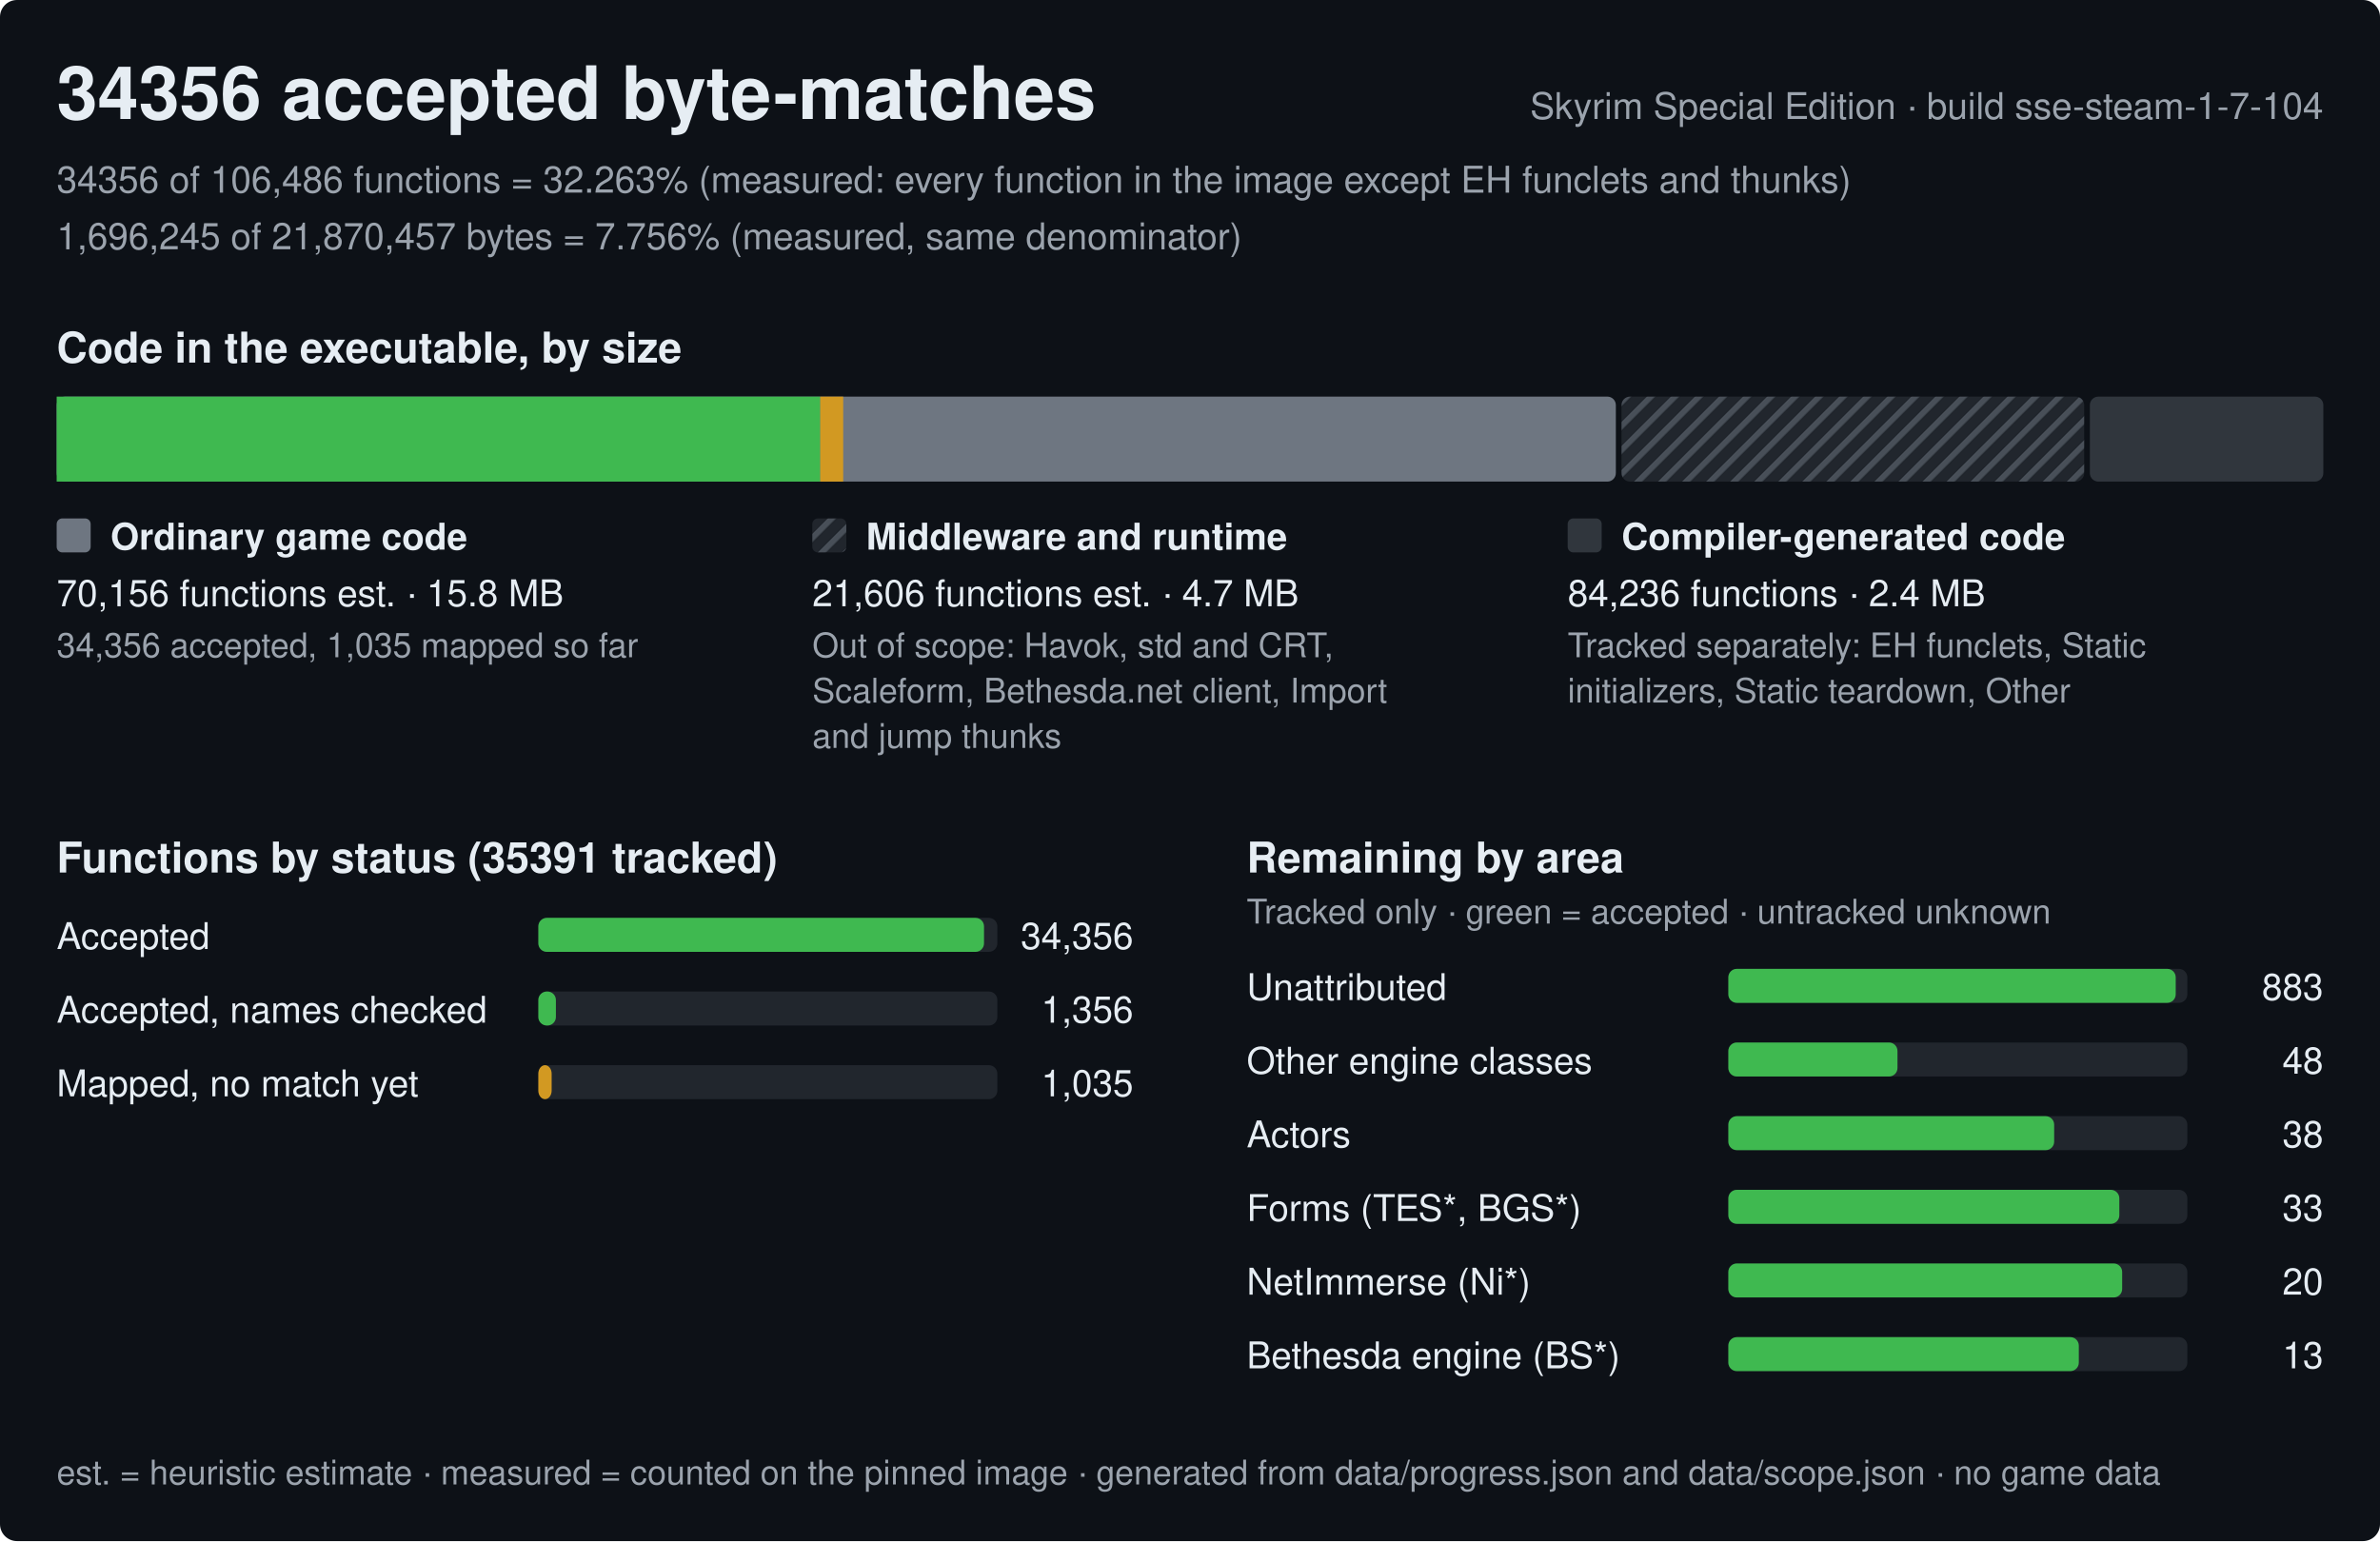
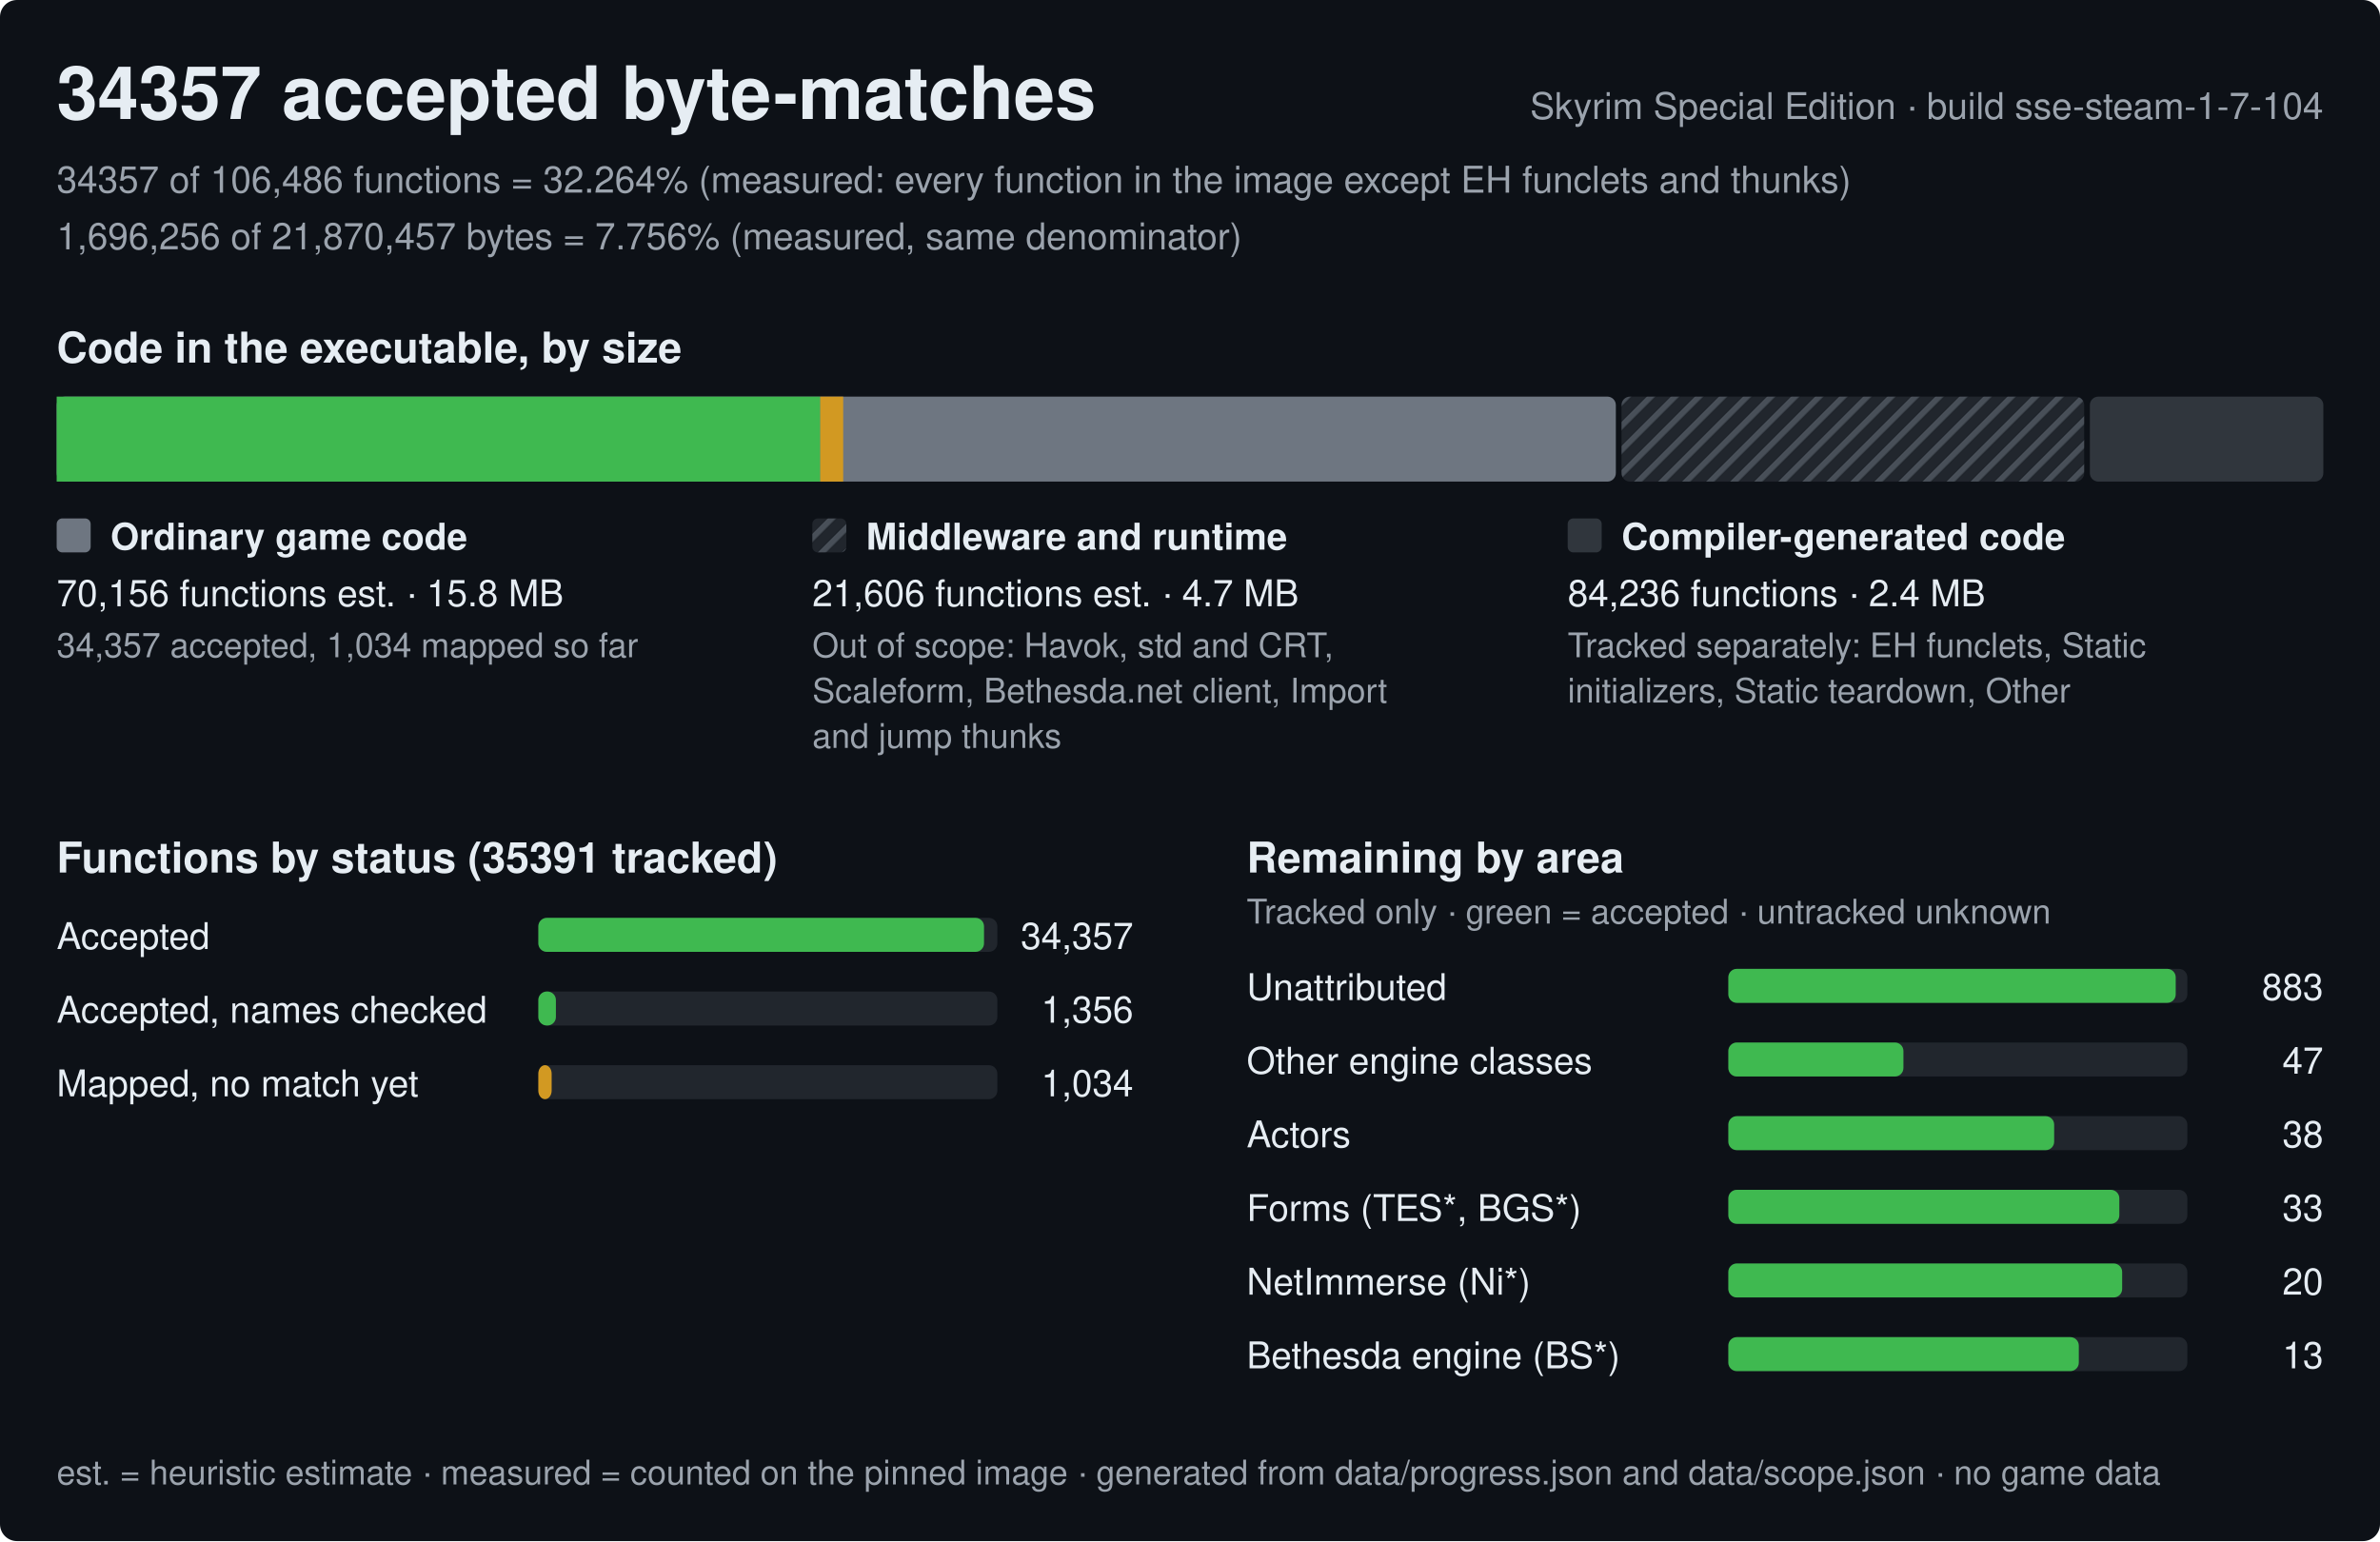
<svg xmlns="http://www.w3.org/2000/svg" width="840" height="544" viewBox="0 0 840 544" role="img" aria-label="Progress of the Skyrim Special Edition byte-matching reconstruction, build sse-steam-1-7-104">
  <style>text{font-family:-apple-system,BlinkMacSystemFont,'Segoe UI',Helvetica,Arial,sans-serif;fill:#e6edf3;white-space:pre}.h{font-size:26px;font-weight:600}.st{font-size:15px;font-weight:600}.lb{font-size:13px;font-weight:600}.bl{font-size:12px;font-weight:600;stroke:#0d1117;stroke-width:3px;paint-order:stroke;stroke-linejoin:round}.rl{font-size:13px}.fn{font-size:12px;fill:#9ba3ad}.mu{fill:#9ba3ad}</style>
  <defs>
    <pattern id="hx" width="6" height="6" patternUnits="userSpaceOnUse" patternTransform="rotate(45)">
      <rect width="6" height="6" fill="#21262d" />
      <rect width="2" height="6" fill="#484f58" />
    </pattern>
  </defs>
  <rect width="840" height="544" rx="6" fill="#0d1117" />
-   <text x="20" y="42" class="h">34356 accepted byte-matches</text>
+   <text x="20" y="42" class="h">34357 accepted byte-matches</text>
  <text x="820" y="42" class="rl mu" text-anchor="end">Skyrim Special Edition · build sse-steam-1-7-104</text>
-   <text x="20" y="68" class="rl mu">34356 of 106,486 functions = 32.263% (measured: every function in the image except EH funclets and thunks)</text>
-   <text x="20" y="88" class="rl mu">1,696,245 of 21,870,457 bytes = 7.756% (measured, same denominator)</text>
+   <text x="20" y="68" class="rl mu">34357 of 106,486 functions = 32.264% (measured: every function in the image except EH funclets and thunks)</text>
+   <text x="20" y="88" class="rl mu">1,696,256 of 21,870,457 bytes = 7.756% (measured, same denominator)</text>
  <text x="20" y="128" class="st">Code in the executable, by size</text>
  <rect x="20" y="140" width="550.3" height="30" rx="3" fill="#6e7681" />
  <rect x="20" y="140" width="269.5" height="30" fill="#3fb950" />
  <rect x="289.5" y="140" width="8.1" height="30" fill="#d29922" />
  <rect x="572.3" y="140" width="163.3" height="30" rx="3" fill="url(#hx)" />
  <rect x="737.6" y="140" width="82.4" height="30" rx="3" fill="#30363d" />
  <rect x="20" y="183" width="12" height="12" rx="2" fill="#6e7681" />
  <text x="39" y="194" class="lb">Ordinary game code</text>
  <text x="20" y="214" class="rl">70,156 functions est. · 15.8 MB</text>
-   <text x="20" y="232" class="fn">34,356 accepted, 1,035 mapped so far</text>
+   <text x="20" y="232" class="fn">34,357 accepted, 1,034 mapped so far</text>
  <rect x="286.7" y="183" width="12" height="12" rx="2" fill="url(#hx)" />
  <text x="305.7" y="194" class="lb">Middleware and runtime</text>
  <text x="286.7" y="214" class="rl">21,606 functions est. · 4.7 MB</text>
  <text x="286.7" y="232" class="fn">Out of scope: Havok, std and CRT,</text>
  <text x="286.7" y="248" class="fn">Scaleform, Bethesda.net client, Import</text>
  <text x="286.7" y="264" class="fn">and jump thunks</text>
  <rect x="553.3" y="183" width="12" height="12" rx="2" fill="#30363d" />
  <text x="572.3" y="194" class="lb">Compiler-generated code</text>
  <text x="553.3" y="214" class="rl">84,236 functions · 2.4 MB</text>
  <text x="553.3" y="232" class="fn">Tracked separately: EH funclets, Static</text>
  <text x="553.3" y="248" class="fn">initializers, Static teardown, Other</text>
  <text x="20" y="308" class="st">Functions by status (35391 tracked)</text>
  <text x="20" y="335" class="rl">Accepted</text>
  <rect x="190" y="324" width="162.0" height="12" rx="3" fill="#21262d" />
  <rect x="190" y="324" width="157.3" height="12" rx="3" fill="#3fb950" />
-   <text x="400.0" y="335" class="rl" text-anchor="end">34,356</text>
+   <text x="400.0" y="335" class="rl" text-anchor="end">34,357</text>
  <text x="20" y="361" class="rl">Accepted, names checked</text>
  <rect x="190" y="350" width="162.0" height="12" rx="3" fill="#21262d" />
  <rect x="190" y="350" width="6.2" height="12" rx="3" fill="#3fb950" />
  <text x="400.0" y="361" class="rl" text-anchor="end">1,356</text>
  <text x="20" y="387" class="rl">Mapped, no match yet</text>
  <rect x="190" y="376" width="162.0" height="12" rx="3" fill="#21262d" />
  <rect x="190" y="376" width="4.7" height="12" rx="3" fill="#d29922" />
-   <text x="400.0" y="387" class="rl" text-anchor="end">1,035</text>
+   <text x="400.0" y="387" class="rl" text-anchor="end">1,034</text>
  <text x="440.0" y="308" class="st">Remaining by area</text>
  <text x="440.0" y="326" class="fn">Tracked only · green = accepted · untracked unknown</text>
  <text x="440.0" y="353" class="rl">Unattributed</text>
  <rect x="610.0" y="342" width="162.0" height="12" rx="3" fill="#21262d" />
  <rect x="610.0" y="342" width="157.9" height="12" rx="3" fill="#3fb950" />
  <text x="820.0" y="353" class="rl" text-anchor="end">883</text>
  <text x="440.0" y="379" class="rl">Other engine classes</text>
  <rect x="610.0" y="368" width="162.0" height="12" rx="3" fill="#21262d" />
-   <rect x="610.0" y="368" width="59.7" height="12" rx="3" fill="#3fb950" />
-   <text x="820.0" y="379" class="rl" text-anchor="end">48</text>
+   <rect x="610.0" y="368" width="61.8" height="12" rx="3" fill="#3fb950" />
+   <text x="820.0" y="379" class="rl" text-anchor="end">47</text>
  <text x="440.0" y="405" class="rl">Actors</text>
  <rect x="610.0" y="394" width="162.0" height="12" rx="3" fill="#21262d" />
  <rect x="610.0" y="394" width="115" height="12" rx="3" fill="#3fb950" />
  <text x="820.0" y="405" class="rl" text-anchor="end">38</text>
  <text x="440.0" y="431" class="rl">Forms (TES*, BGS*)</text>
  <rect x="610.0" y="420" width="162.0" height="12" rx="3" fill="#21262d" />
  <rect x="610.0" y="420" width="138" height="12" rx="3" fill="#3fb950" />
  <text x="820.0" y="431" class="rl" text-anchor="end">33</text>
  <text x="440.0" y="457" class="rl">NetImmerse (Ni*)</text>
  <rect x="610.0" y="446" width="162.0" height="12" rx="3" fill="#21262d" />
  <rect x="610.0" y="446" width="139" height="12" rx="3" fill="#3fb950" />
  <text x="820.0" y="457" class="rl" text-anchor="end">20</text>
  <text x="440.0" y="483" class="rl">Bethesda engine (BS*)</text>
  <rect x="610.0" y="472" width="162.0" height="12" rx="3" fill="#21262d" />
  <rect x="610.0" y="472" width="123.7" height="12" rx="3" fill="#3fb950" />
  <text x="820.0" y="483" class="rl" text-anchor="end">13</text>
  <text x="20" y="524" class="fn">est. = heuristic estimate · measured = counted on the pinned image · generated from data/progress.json and data/scope.json · no game data</text>
</svg>
